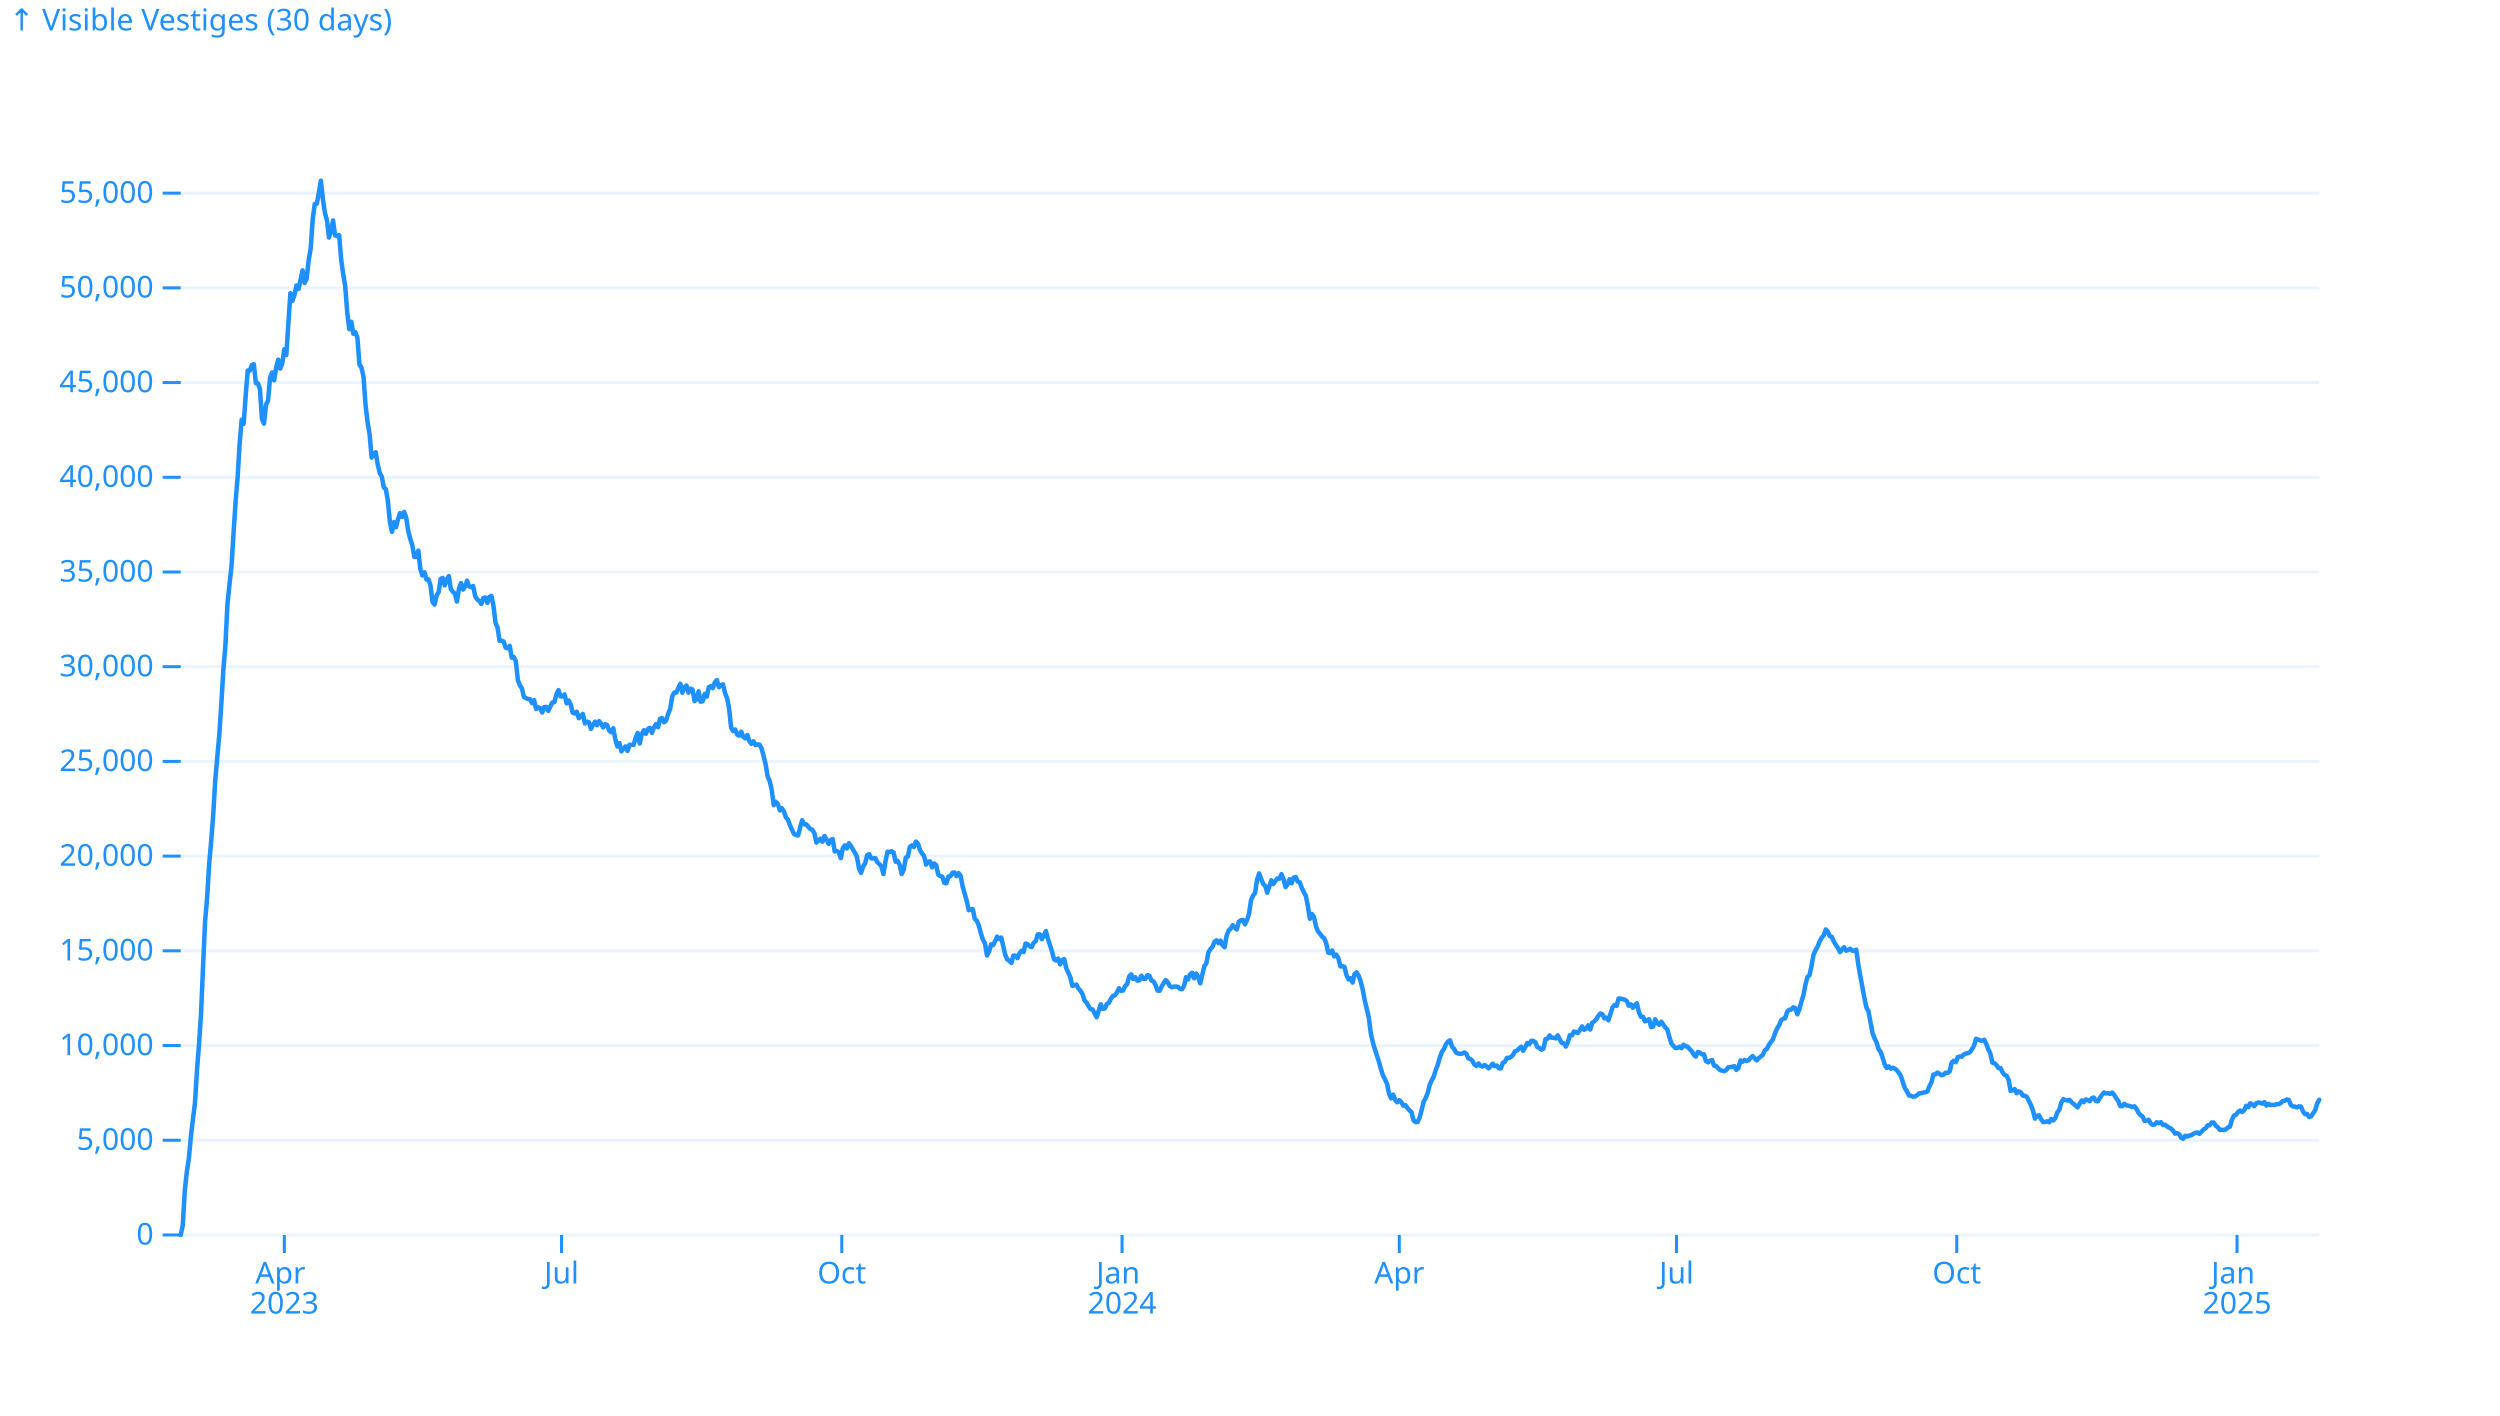
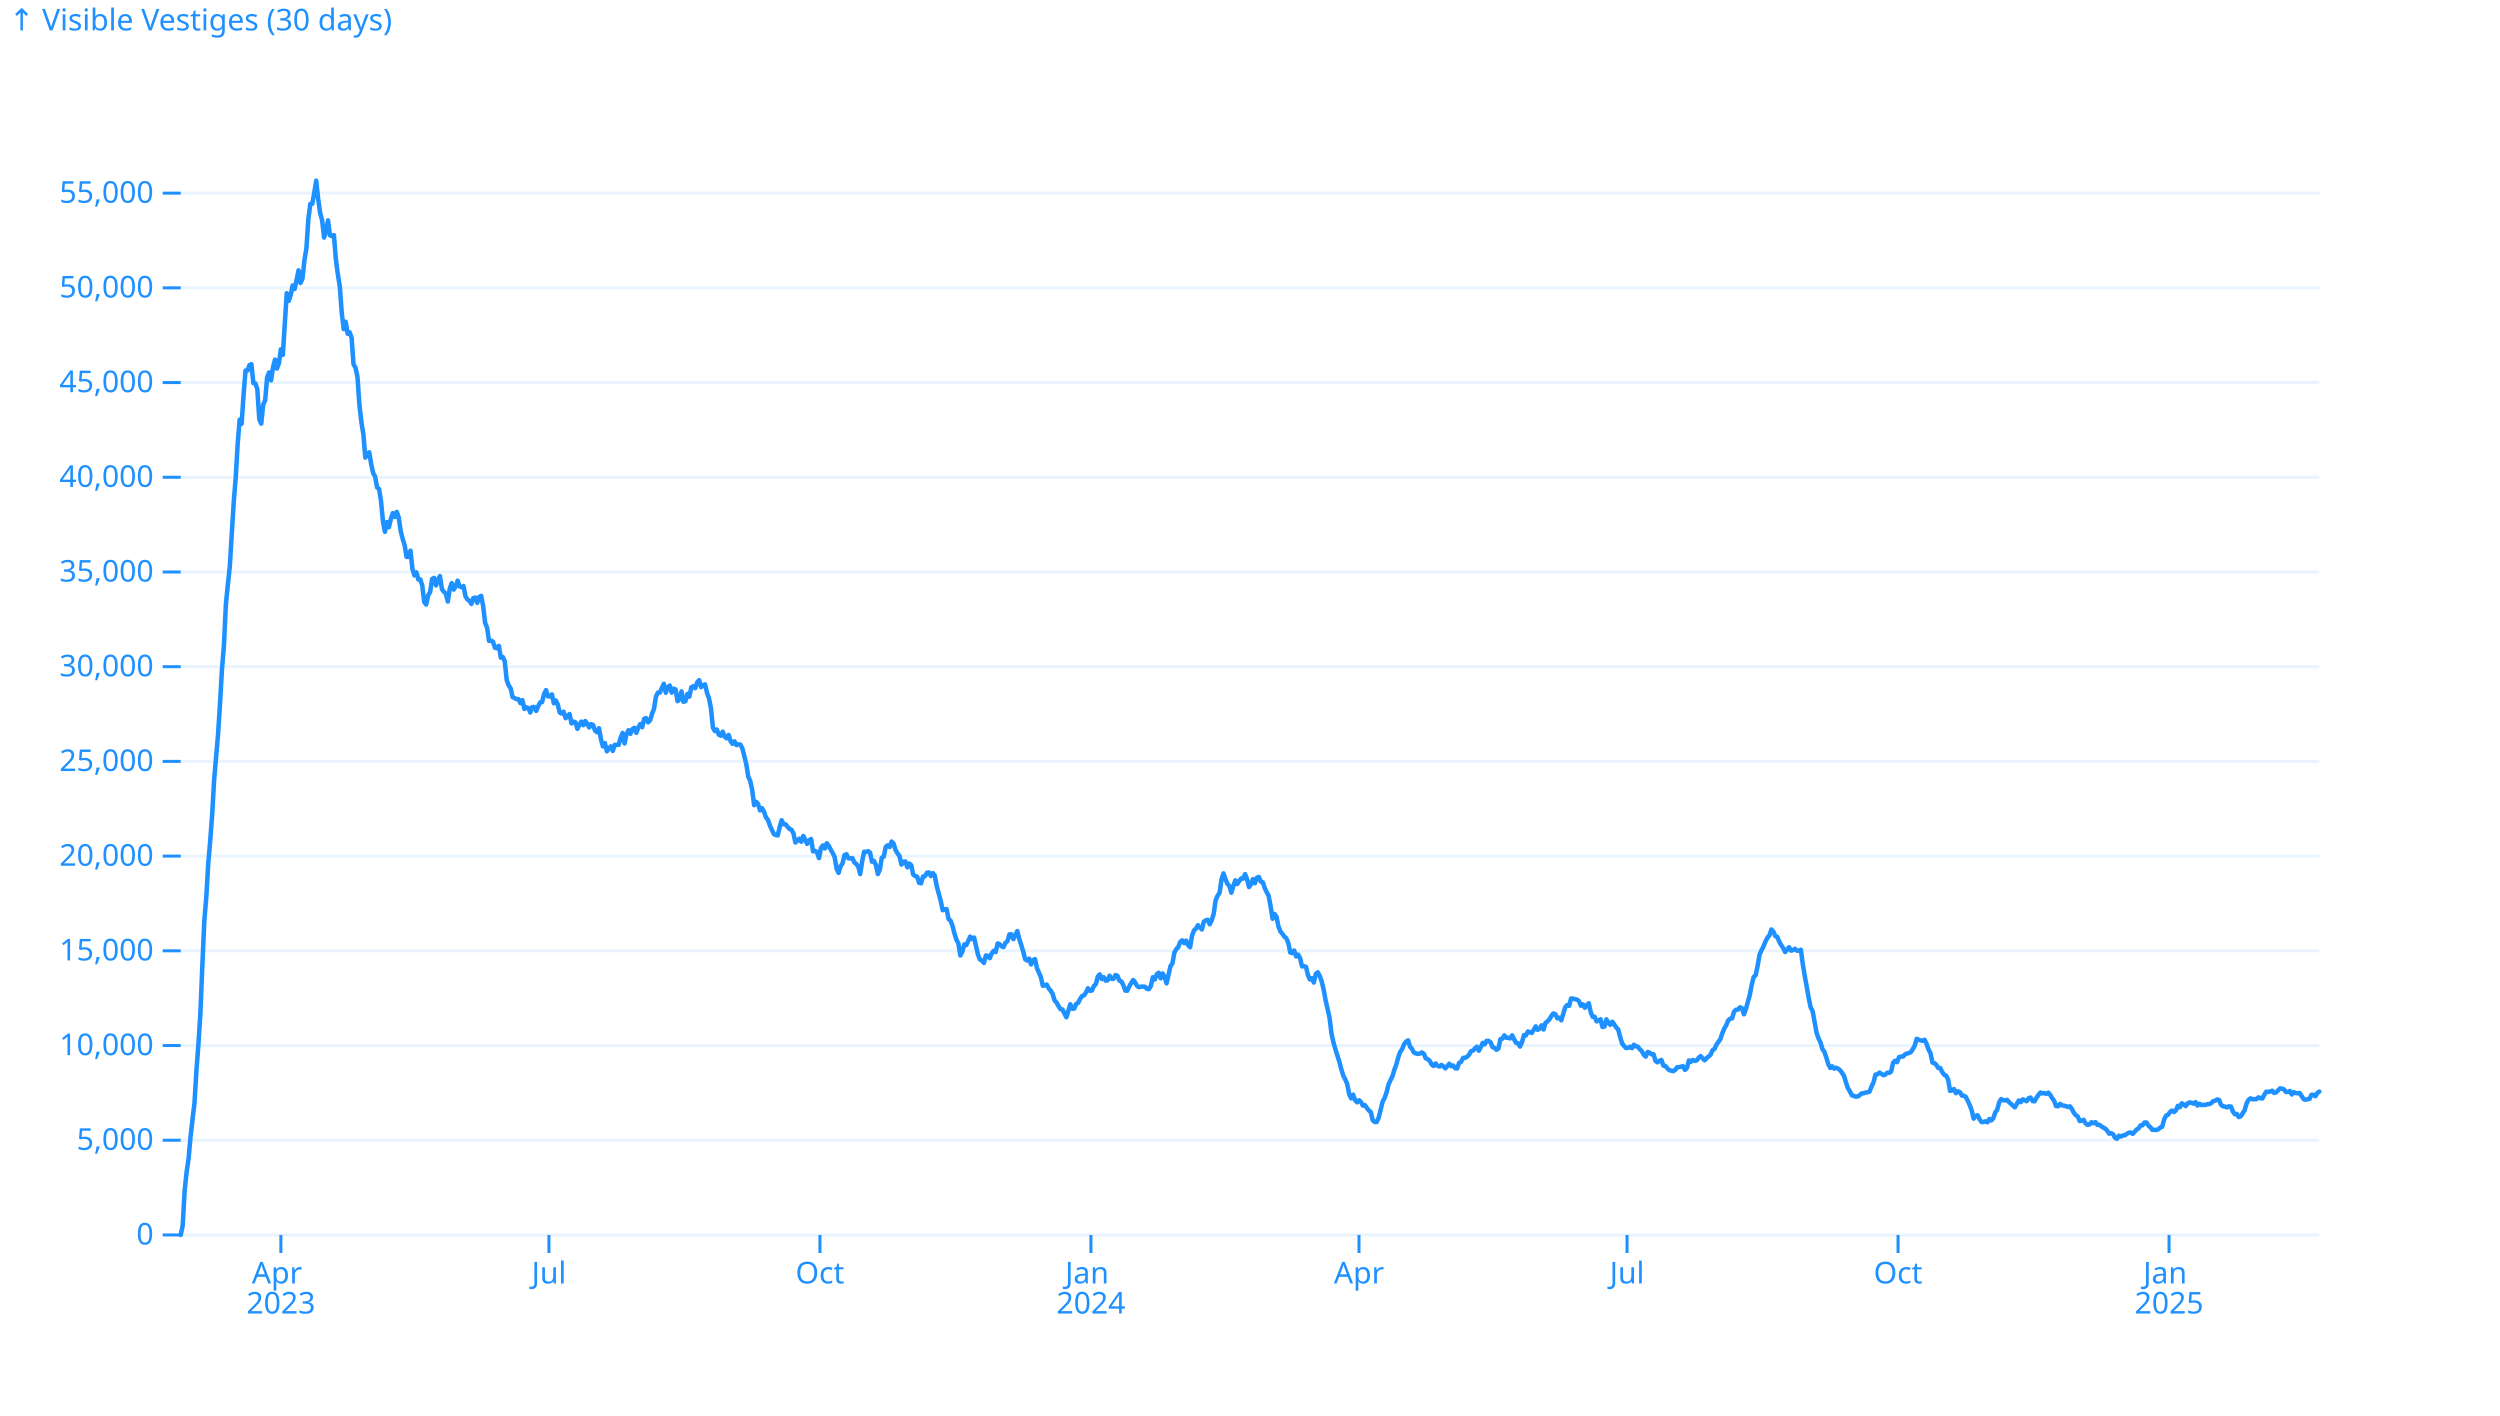
<svg xmlns="http://www.w3.org/2000/svg" class="plot-d6a7b5" fill="currentColor" font-family="system-ui, sans-serif" font-size="10" text-anchor="middle" width="830" height="470" viewBox="0 0 830 470" color="#1e90ff">
  <style>:where(.plot-d6a7b5){--plot-background: white;display:block;height:intrinsic;max-width:100%}:where(.plot-d6a7b5 text),:where(.plot-d6a7b5 tspan){white-space:pre}</style>
  <g aria-label="y-grid" stroke="currentColor" stroke-opacity=".1">
    <line x1="60" x2="770" y1="410" y2="410" />
    <line x1="60" x2="770" y1="378.557" y2="378.557" />
    <line x1="60" x2="770" y1="347.114" y2="347.114" />
    <line x1="60" x2="770" y1="315.671" y2="315.671" />
    <line x1="60" x2="770" y1="284.227" y2="284.227" />
    <line x1="60" x2="770" y1="252.784" y2="252.784" />
    <line x1="60" x2="770" y1="221.341" y2="221.341" />
    <line x1="60" x2="770" y1="189.898" y2="189.898" />
    <line x1="60" x2="770" y1="158.455" y2="158.455" />
    <line x1="60" x2="770" y1="127.012" y2="127.012" />
    <line x1="60" x2="770" y1="95.568" y2="95.568" />
    <line x1="60" x2="770" y1="64.125" y2="64.125" />
  </g>
  <g aria-label="y-axis tick" fill="none" stroke="currentColor">
    <path transform="translate(60,410)" d="M0,0L-6,0" />
    <path transform="translate(60,378.5568)" d="M0,0L-6,0" />
    <path transform="translate(60,347.1137)" d="M0,0L-6,0" />
    <path transform="translate(60,315.6705)" d="M0,0L-6,0" />
    <path transform="translate(60,284.2274)" d="M0,0L-6,0" />
    <path transform="translate(60,252.7842)" d="M0,0L-6,0" />
    <path transform="translate(60,221.3411)" d="M0,0L-6,0" />
    <path transform="translate(60,189.8979)" d="M0,0L-6,0" />
    <path transform="translate(60,158.4548)" d="M0,0L-6,0" />
    <path transform="translate(60,127.0116)" d="M0,0L-6,0" />
    <path transform="translate(60,95.56849)" d="M0,0L-6,0" />
    <path transform="translate(60,64.12534)" d="M0,0L-6,0" />
  </g>
  <g aria-label="y-axis tick label" text-anchor="end" font-variant="tabular-nums">
    <text y=".32em" transform="translate(-9,0) translate(60,410)">0</text>
    <text y=".32em" transform="translate(-9,0) translate(60,378.5568)">5,000</text>
    <text y=".32em" transform="translate(-9,0) translate(60,347.1137)">10,000</text>
    <text y=".32em" transform="translate(-9,0) translate(60,315.6705)">15,000</text>
    <text y=".32em" transform="translate(-9,0) translate(60,284.2274)">20,000</text>
    <text y=".32em" transform="translate(-9,0) translate(60,252.7842)">25,000</text>
    <text y=".32em" transform="translate(-9,0) translate(60,221.3411)">30,000</text>
    <text y=".32em" transform="translate(-9,0) translate(60,189.8979)">35,000</text>
    <text y=".32em" transform="translate(-9,0) translate(60,158.4548)">40,000</text>
    <text y=".32em" transform="translate(-9,0) translate(60,127.0116)">45,000</text>
    <text y=".32em" transform="translate(-9,0) translate(60,95.56849)">50,000</text>
    <text y=".32em" transform="translate(-9,0) translate(60,64.12534)">55,000</text>
  </g>
  <g aria-label="y-axis label" text-anchor="start">
    <text y=".71em" transform="translate(-57,-57) translate(60,60)">↑ Visible Vestiges (30 days)</text>
  </g>
  <g aria-label="x-axis tick" fill="none" stroke="currentColor">
-     <path transform="translate(94.38746,410)" d="M0,0L0,6" />
-     <path transform="translate(186.4245,410)" d="M0,0L0,6" />
-     <path transform="translate(279.4729,410)" d="M0,0L0,6" />
-     <path transform="translate(372.5214,410)" d="M0,0L0,6" />
-     <path transform="translate(464.5584,410)" d="M0,0L0,6" />
-     <path transform="translate(556.5954,410)" d="M0,0L0,6" />
-     <path transform="translate(649.6439,410)" d="M0,0L0,6" />
-     <path transform="translate(742.6923,410)" d="M0,0L0,6" />
+     <path transform="translate(93.25069,410)" d="M0,0L0,6" />
+     <path transform="translate(182.2452,410)" d="M0,0L0,6" />
+     <path transform="translate(272.2176,410)" d="M0,0L0,6" />
+     <path transform="translate(362.1901,410)" d="M0,0L0,6" />
+     <path transform="translate(451.1846,410)" d="M0,0L0,6" />
+     <path transform="translate(540.1791,410)" d="M0,0L0,6" />
+     <path transform="translate(630.1515,410)" d="M0,0L0,6" />
+     <path transform="translate(720.124,410)" d="M0,0L0,6" />
  </g>
  <g aria-label="x-axis tick label" font-variant="tabular-nums">
-     <text transform="translate(0,9) translate(94.38746,410)">
+     <text transform="translate(0,9) translate(93.25069,410)">
      <tspan x="0" y=".71em">Apr</tspan>
      <tspan x="0" dy="1em">2023</tspan>
    </text>
-     <text y=".71em" transform="translate(0,9) translate(186.4245,410)">Jul</text>
-     <text y=".71em" transform="translate(0,9) translate(279.4729,410)">Oct</text>
-     <text transform="translate(0,9) translate(372.5214,410)">
+     <text y=".71em" transform="translate(0,9) translate(182.2452,410)">Jul</text>
+     <text y=".71em" transform="translate(0,9) translate(272.2176,410)">Oct</text>
+     <text transform="translate(0,9) translate(362.1901,410)">
      <tspan x="0" y=".71em">Jan</tspan>
      <tspan x="0" dy="1em">2024</tspan>
    </text>
-     <text y=".71em" transform="translate(0,9) translate(464.5584,410)">Apr</text>
-     <text y=".71em" transform="translate(0,9) translate(556.5954,410)">Jul</text>
-     <text y=".71em" transform="translate(0,9) translate(649.6439,410)">Oct</text>
-     <text transform="translate(0,9) translate(742.6923,410)">
+     <text y=".71em" transform="translate(0,9) translate(451.1846,410)">Apr</text>
+     <text y=".71em" transform="translate(0,9) translate(540.1791,410)">Jul</text>
+     <text y=".71em" transform="translate(0,9) translate(630.1515,410)">Oct</text>
+     <text transform="translate(0,9) translate(720.124,410)">
      <tspan x="0" y=".71em">Jan</tspan>
      <tspan x="0" dy="1em">2025</tspan>
    </text>
  </g>
  <g aria-label="line" fill="none" stroke="currentColor" stroke-width="1.5" stroke-linejoin="round" stroke-linecap="round">
-     <path d="M60,410L60.674,406.843L61.349,395.297L62.023,389.071L62.697,384.657L63.371,377.375L64.046,371.639L64.72,366.263L65.394,355.383L66.068,346.774L66.743,336.555L67.417,320.727L68.091,305.804L68.765,298.056L69.44,286.843L70.114,279.228L70.788,270.499L71.462,259.085L72.137,251.401L72.811,243.867L73.485,233.642L74.16,222.303L74.834,214.273L75.508,200.57L76.182,194.08L76.857,188.024L77.531,177.101L78.205,166.643L78.879,158.593L79.554,147.374L80.228,139.344L80.902,140.702L81.576,131.137L82.251,123.025L82.925,123.05L83.599,121.226L84.274,120.912L84.948,127.194L85.622,127.276L86.296,129.156L86.971,139.168L87.645,140.639L88.319,134.325L88.993,132.936L89.668,125.282L90.342,123.66L91.016,126.257L91.69,121.93L92.365,119.415L93.039,122.364L93.713,120.597L94.387,115.956L95.062,117.837L95.736,107.379L96.41,97.342L97.085,99.895L97.759,97.933L98.433,94.776L99.107,95.952L99.782,92.921L100.456,89.752L101.13,93.94L101.804,92.519L102.479,86.406L103.153,82.45L103.827,72.653L104.501,67.722L105.176,67.653L105.85,64L106.524,60L107.198,66.113L107.873,70.716L108.547,73.112L109.221,78.866L109.896,76.734L110.57,73.181L111.244,78.143L111.918,78.407L112.593,78.042L113.267,86.123L113.941,91.016L114.615,95.097L115.29,103.825L115.964,109.278L116.638,106.831L117.312,110.806L117.987,110.315L118.661,112.145L119.335,121L120.009,122.037L120.684,125.125L121.358,134.464L122.032,140.117L122.707,144.192L123.381,151.933L124.055,150.82L124.729,150.16L125.404,154.179L126.078,157.065L126.752,158.254L127.426,161.825L128.101,162.373L128.775,166.385L129.449,173.277L130.123,176.572L130.798,173.334L131.472,175.05L132.146,172.315L132.821,170.347L133.495,171.629L134.169,169.957L134.843,171.736L135.518,176.245L136.192,178.874L136.866,180.918L137.54,184.88L138.215,184.898L138.889,182.823L139.563,188.98L140.237,191.036L140.912,190.005L141.586,192.407L142.26,192.363L142.934,194.413L143.609,199.916L144.283,200.696L144.957,197.652L145.632,196.545L146.306,192.237L146.98,191.866L147.654,194.35L148.329,192.445L149.003,191.269L149.677,195.589L150.351,196.451L151.026,197.117L151.7,199.714L152.374,195.413L153.048,193.596L153.723,195.74L154.397,194.753L155.071,192.778L155.745,194.69L156.42,194.948L157.094,194.558L157.768,197.96L158.443,199.035L159.117,199.457L159.791,200.519L160.465,198.557L161.14,198.381L161.814,200.142L162.488,198.174L163.162,197.834L163.837,201.249L164.511,206.789L165.185,208.374L165.859,212.77L166.534,212.701L167.208,213.015L167.882,215.04L168.557,215.216L169.231,214.43L169.905,218.348L170.579,218.109L171.254,219.53L171.928,225.806L172.602,227.529L173.276,228.535L173.951,231.434L174.625,231.761L175.299,232.101L175.973,232.126L176.648,233.453L177.322,232.459L177.996,235.384L178.67,234.818L179.345,235.069L180.019,236.547L180.693,234.755L181.368,234.711L182.042,236.025L182.716,234.516L183.39,233.214L184.065,233.107L184.739,230.453L185.413,229.114L186.087,231.177L186.762,231.227L187.436,230.541L188.11,233.484L188.784,232.56L189.459,233.893L190.133,236.572L190.807,236.899L191.481,236.295L192.156,238.44L192.83,237.673L193.504,237.05L194.179,240.169L194.853,239.566L195.527,239.805L196.201,241.974L196.876,240.666L197.55,239.591L198.224,240.767L198.898,239.402L199.573,240.238L200.247,241.515L200.921,240.408L201.595,240.742L202.27,242.609L202.944,243.1L203.618,241.779L204.292,245.483L204.967,247.816L205.641,246.722L206.315,249.451L206.99,248.527L207.664,247.797L208.338,249.313L209.012,247.275L209.687,247.288L210.361,247.307L211.035,244.93L211.709,243.345L212.384,246.823L213.058,243.798L213.732,242.446L214.406,243.641L215.081,242.056L215.755,241.641L216.429,243.32L217.104,241.59L217.778,240.389L218.452,241.433L219.126,238.635L219.801,238.415L220.475,239.805L221.149,239.176L221.823,236.975L222.498,235.365L223.172,231.258L223.846,229.938L224.52,229.938L225.195,228.435L225.869,227.001L226.543,229.994L227.217,228.139L227.892,227.592L228.566,229.957L229.24,228.63L229.915,228.925L230.589,232.78L231.263,232.176L231.937,229.529L232.612,232.988L233.286,232.793L233.96,230.378L234.634,231.296L235.309,228.177L235.983,227.812L236.657,228.472L237.331,226.542L238.006,225.806L238.68,228.139L239.354,227.454L240.028,227.215L240.703,230.032L241.377,231.818L242.051,235.126L242.726,241.546L243.4,242.71L244.074,242.194L244.748,243.892L245.423,244.244L246.097,242.917L246.771,244.634L247.445,245.118L248.12,244.005L248.794,246.087L249.468,246.961L250.142,246.118L250.817,247.37L251.491,247.118L252.165,247.231L252.84,248.464L253.514,251.011L254.188,253.734L254.862,257.796L255.537,259.299L256.211,262.268L256.885,267.324L257.559,266.204L258.234,266.89L258.908,269.047L259.582,268.323L260.256,269.455L260.931,271.38L261.605,272.153L262.279,274.027L262.953,275.48L263.628,276.876L264.302,277.234L264.976,277.354L265.651,274.631L266.325,272.317L266.999,273.662L267.673,273.681L268.348,274.474L269.022,275.216L269.696,275.48L270.37,276.624L271.045,279.706L271.719,279.14L272.393,278.436L273.067,279.448L273.742,277.555L274.416,278.75L275.09,280.165L275.764,278.958L276.439,278.555L277.113,282.662L277.787,282.504L278.462,282.9L279.136,284.894L279.81,281.574L280.484,280.674L281.159,281.687L281.833,279.97L282.507,280.813L283.181,282.07L283.856,283.177L284.53,284.592L285.204,288.466L285.878,289.805L286.553,287.598L287.227,286.649L287.901,283.919L288.575,283.599L289.25,284.951L289.924,285.007L290.598,284.881L291.273,286.271L291.947,286.869L292.621,287.661L293.295,290.183L293.97,285.982L294.644,282.768L295.318,282.85L295.992,282.599L296.667,283.039L297.341,286.076L298.015,285.812L298.689,287.202L299.364,290.17L300.038,288.749L300.712,284.756L301.387,284.397L302.061,281.165L302.735,280.655L303.409,281.196L304.084,279.398L304.758,280.064L305.432,282.215L306.106,283.334L306.781,284.158L307.455,287.045L308.129,286.089L308.803,286.007L309.478,287.963L310.152,286.68L310.826,287.252L311.5,290.384L312.175,290.849L312.849,291.038L313.523,293.107L314.198,293.245L314.872,291.019L315.546,290.906L316.22,289.755L316.895,289.661L317.569,290.843L318.243,289.868L318.917,290.692L319.592,294.295L320.266,296.691L320.94,299.05L321.614,302.188L322.289,301.955L322.963,301.817L323.637,305.099L324.311,305.653L324.986,307.376L325.66,309.916L326.334,311.985L327.009,313.205L327.683,317.224L328.357,315.954L329.031,313.539L329.706,313.778L330.38,312.463L331.054,310.954L331.728,311.753L332.403,311.269L333.077,314.142L333.751,317.041L334.425,318.576L335.1,318.941L335.774,319.695L336.448,317.243L337.123,317.318L337.797,318.098L338.471,316.488L339.145,315.664L339.82,316.079L340.494,313.243L341.168,313.47L341.842,314.199L342.517,314.413L343.191,313.004L343.865,312.457L344.539,310.212L345.214,310.193L345.888,311.803L346.562,310.52L347.236,309.112L347.911,311.696L348.585,313.759L349.259,315.853L349.934,318.456L350.608,318.89L351.282,318.261L351.956,320.192L352.631,318.777L353.305,318.431L353.979,321.399L354.653,322.89L355.328,324.393L356.002,327.286L356.676,327.141L357.35,326.877L358.025,328.147L358.699,328.896L359.373,329.996L360.047,332.159L360.722,332.857L361.396,334.04L362.07,335.04L362.745,335.14L363.419,336.486L364.093,337.725L364.767,335.574L365.442,333.423L366.116,334.914L366.79,334.838L367.464,333.285L368.139,332.939L368.813,331.612L369.487,330.663L370.161,330.468L370.836,329.462L371.51,328.103L372.184,328.946L372.858,328.858L373.533,327.355L374.207,326.764L374.881,324.185L375.556,323.487L376.23,325.028L376.904,324.443L377.578,325.556L378.253,325.475L378.927,323.928L379.601,324.953L380.275,324.971L380.95,323.72L381.624,323.978L382.298,325.563L382.972,325.833L383.647,327.078L384.321,328.889L384.995,328.921L385.67,327.499L386.344,326.393L387.018,325.374L387.692,326.141L388.367,327.361L389.041,327.757L389.715,327.562L390.389,327.537L391.064,327.606L391.738,328.286L392.412,328.411L393.086,327.361L393.761,324.449L394.435,325.204L395.109,323.462L395.783,322.959L396.458,324.795L397.132,323.198L397.806,324.374L398.481,326.468L399.155,323.689L399.829,320.764L400.503,319.865L401.178,316.243L401.852,315.086L402.526,314.4L403.2,312.677L403.875,312.206L404.549,313.124L405.223,312.287L405.897,313.809L406.572,314.463L407.246,310.577L407.92,308.891L408.594,308.3L409.269,307.168L409.943,307.948L410.617,308.583L411.292,305.967L411.966,305.552L412.64,305.376L413.314,306.866L413.989,305.54L414.663,303.401L415.337,298.892L416.011,297.358L416.686,296.446L417.36,291.975L418.034,289.969L418.708,291.893L419.383,293.447L420.057,294.151L420.731,296.371L421.406,294.22L422.08,292.264L422.754,293.497L423.428,292.503L424.103,291.635L424.777,291.717L425.451,290.214L426.125,291.918L426.8,294.503L427.474,293.579L428.148,291.874L428.822,293.239L429.497,291.384L430.171,291.151L430.845,292.692L431.519,292.918L432.194,294.811L432.868,296.214L433.542,297.408L434.217,300.949L434.891,305.024L435.565,303.445L436.239,304.401L436.914,307.615L437.588,309.244L438.262,310.03L438.936,310.96L439.611,311.501L440.285,313.092L440.959,316.237L441.633,316.425L442.308,315.57L442.982,317.538L443.656,316.947L444.33,318.111L445.005,320.846L445.679,320.771L446.353,320.984L447.028,323.72L447.702,325.179L448.376,324.764L449.05,326.21L449.725,323.349L450.399,322.802L451.073,323.965L451.747,325.846L452.422,328.525L453.096,332.122L453.77,334.97L454.444,337.832L455.119,343.158L455.793,346.101L456.467,348.384L457.142,350.472L457.816,352.49L458.49,355.006L459.164,357.113L459.839,358.358L460.513,359.886L461.187,363.244L461.861,364.653L462.536,363.414L463.21,365.225L463.884,365.961L464.558,365.269L465.233,365.898L465.907,367.08L466.581,366.885L467.255,367.841L467.93,368.652L468.604,369.193L469.278,371.941L469.953,372.507L470.627,372.507L471.301,371.117L471.975,368.545L472.65,365.759L473.324,364.571L473.998,362.785L474.672,360.131L475.347,358.666L476.021,357.352L476.695,355.188L477.369,353.427L478.044,351.006L478.718,349.246L479.392,348.252L480.066,346.655L480.741,345.806L481.415,345.391L482.089,347.504L482.764,348.252L483.438,349.459L484.112,349.755L484.786,349.868L485.461,349.793L486.135,349.396L486.809,349.837L487.483,351.384L488.158,351.623L488.832,352.163L489.506,353.446L490.18,353.905L490.855,353.056L491.529,353.843L492.203,354.094L492.877,353.566L493.552,354.05L494.226,354.698L494.9,353.937L495.575,353.151L496.249,353.975L496.923,353.736L497.597,354.679L498.272,354.717L498.946,352.855L499.62,352.522L500.294,351.22L500.969,351.22L501.643,350.881L502.317,350.239L502.991,349.007L503.666,348.812L504.34,348.101L505.014,347.522L505.689,348.843L506.363,347.705L507.037,346.246L507.711,346.711L508.386,345.56L509.06,345.567L509.734,346.07L510.408,347.617L511.083,347.906L511.757,348.51L512.431,348.132L513.105,345.001L513.78,344.844L514.454,343.743L515.128,344.529L515.802,344.535L516.477,344.755L517.151,343.737L517.825,345.057L518.5,346.227L519.174,346.372L519.848,347.441L520.522,346.019L521.197,343.655L521.871,343.756L522.545,342.46L523.219,342.668L523.894,342.951L524.568,341.85L525.242,340.756L525.916,341.9L526.591,341.517L527.265,340.404L527.939,341.794L528.613,339.548L529.288,339.115L529.962,338.385L530.636,337.266L531.311,336.467L531.985,336.719L532.659,338.09L533.333,337.882L534.008,338.737L534.682,336.605L535.356,334.442L536.03,333.681L536.705,333.952L537.379,331.505L538.053,331.537L538.727,331.719L539.402,331.883L540.076,332.329L540.75,333.901L541.425,333.449L542.099,334.568L542.773,333.706L543.447,333.084L544.122,336.065L544.796,337.586L545.47,337.549L546.144,339.102L546.819,338.75L547.493,338.398L548.167,340.97L548.841,340.825L549.516,338.417L550.19,339.63L550.864,340.24L551.538,339.215L552.213,340.14L552.887,341.139L553.561,341.781L554.236,344.334L554.91,346.441L555.584,347.277L556.258,347.938L556.933,347.887L557.607,347.516L558.281,347.982L558.955,346.856L559.63,347.378L560.304,347.504L560.978,348.34L561.652,348.975L562.327,350.17L563.001,350.793L563.675,349.264L564.349,349.497L565.024,350.032L565.698,350.032L566.372,352.258L567.047,352.692L567.721,352.163L568.395,351.931L569.069,353.786L569.744,353.912L570.418,354.654L571.092,355.283L571.766,355.459L572.441,355.622L573.115,355.251L573.789,354.333L574.463,354.283L575.138,354.138L575.812,353.975L576.486,355.213L577.16,354.591L577.835,352.069L578.509,352.503L579.183,351.918L579.858,352.226L580.532,352.038L581.206,351.164L581.88,350.635L582.555,351.365L583.229,352.031L583.903,351.302L584.577,350.761L585.252,350.201L585.926,348.68L586.6,348.258L587.274,346.894L587.949,345.913L588.623,345.032L589.297,343.045L589.972,341.511L590.646,340.404L591.32,338.781L591.994,338.215L592.669,338.083L593.343,335.844L594.017,335.241L594.691,335.178L595.366,334.43L596.04,334.7L596.714,336.744L597.388,335.071L598.063,332.618L598.737,330.361L599.411,326.864L600.085,324.349L600.76,323.751L601.434,320.639L602.108,316.884L602.783,315.425L603.457,314.205L604.131,312.545L604.805,311.306L605.48,310.558L606.154,308.583L606.828,309.275L607.502,310.809L608.177,311.048L608.851,312.639L609.525,313.753L610.199,314.727L610.874,316.086L611.548,315.268L612.222,314.476L612.896,315.62L613.571,315.425L614.245,314.991L614.919,315.62L615.594,315.639L616.268,315.3L616.942,320.142L617.616,324.041L618.291,327.613L618.965,331.298L619.639,334.461L620.313,335.681L620.988,339.278L621.662,342.907L622.336,344.73L623.01,346.057L623.685,348.321L624.359,349.22L625.033,351.17L625.708,353.346L626.382,354.566L627.056,354.037L627.73,354.798L628.405,354.509L629.079,354.792L629.753,355.314L630.427,356.188L631.102,357.251L631.776,359.402L632.45,361.313L633.124,362.364L633.799,363.678L634.473,363.829L635.147,364.106L635.821,364.011L636.496,363.571L637.17,363.005L637.844,362.948L638.519,362.716L639.193,362.659L639.867,362.37L640.541,360.691L641.216,359.364L641.89,356.748L642.564,356.698L643.238,356.1L643.913,356.49L644.587,356.974L645.261,356.767L645.935,356.132L646.61,356.207L647.284,355.704L647.958,352.799L648.632,352.17L649.307,352.635L649.981,350.994L650.655,350.761L651.33,350.811L652.004,350.069L652.678,349.786L653.352,349.623L654.027,349.321L654.701,348.315L655.375,347.139L656.049,344.875L656.724,345.158L657.398,345.409L658.072,345.548L658.746,345.202L659.421,346.504L660.095,348.39L660.769,349.629L661.443,352.767L662.118,352.968L662.792,353.56L663.466,354.585L664.141,354.585L664.815,355.943L665.489,356.823L666.163,357.138L666.838,358.402L667.512,362.181L668.186,362.005L668.86,361.571L669.535,362.942L670.209,362.313L670.883,362.603L671.557,363.716L672.232,363.785L672.906,364.156L673.58,365.489L674.255,366.873L674.929,368.659L675.603,371.382L676.277,370.463L676.952,370.268L677.626,371.545L678.3,372.507L678.974,372.507L679.649,372.275L680.323,372.608L680.997,371.495L681.671,371.985L682.346,371.243L683.02,369.319L683.694,368.426L684.368,365.973L685.043,364.911L685.717,365.25L686.391,365.37L687.066,365.137L687.74,365.873L688.414,366.476L689.088,367.074L689.763,367.64L690.437,366.476L691.111,365.357L691.785,365.904L692.46,364.992L693.134,365.244L693.808,365.602L694.482,364.584L695.157,364.389L695.831,365.539L696.505,365.634L697.179,364.439L697.854,363.496L698.528,362.703L699.202,363.018L699.877,362.892L700.551,363.175L701.225,362.754L701.899,363.496L702.574,364.602L703.248,365.489L703.922,367.237L704.596,367.269L705.271,366.483L705.945,366.986L706.619,367.086L707.293,367.244L707.968,367.539L708.642,367.3L709.316,368.155L709.991,369.47L710.665,370.224L711.339,370.652L712.013,372.18L712.688,372.061L713.362,371.771L714.036,372.979L714.71,373.45L715.385,373.312L716.059,372.57L716.733,372.922L717.407,372.551L718.082,373.488L718.756,373.394L719.43,373.928L720.104,374.387L720.779,374.658L721.453,375.394L722.127,376.375L722.802,376.199L723.476,376.544L724.15,377.746L724.824,378.073L725.499,377.06L726.173,377.331L726.847,376.972L727.521,376.922L728.196,376.419L728.87,376.085L729.544,375.979L730.218,376.45L730.893,375.74L731.567,374.991L732.241,374.626L732.915,373.627L733.59,373.595L734.264,372.671L734.938,372.671L735.613,373.702L736.287,374.224L736.961,375.117L737.635,375.092L738.31,375.167L738.984,374.922L739.658,374.356L740.332,374.079L741.007,371.677L741.681,370.375L742.355,370.099L743.029,369.181L743.704,368.703L744.378,369.199L745.052,368.652L745.726,367.124L746.401,367.596L747.075,366.288L747.749,366.709L748.424,367.218L749.098,366.288L749.772,365.998L750.446,366.156L751.121,366.42L751.795,365.904L752.469,367.049L753.143,366.458L753.818,366.885L754.492,366.803L755.166,366.866L755.84,366.564L756.515,366.59L757.189,366.219L757.863,365.565L758.538,365.439L759.212,365.036L759.886,365.181L760.56,366.841L761.235,367.3L761.909,367.388L762.583,367.671L763.257,367.3L763.932,367.388L764.606,369.036L765.28,369.904L765.954,369.828L766.629,370.86L767.303,370.614L767.977,369.602L768.651,368.558L769.326,366.319L770,365.124" />
+     <path d="M60,410L60.652,406.843L61.304,395.297L61.956,389.071L62.608,384.657L63.26,377.375L63.912,371.639L64.564,366.263L65.216,355.383L65.868,346.774L66.52,336.555L67.172,320.727L67.824,305.804L68.476,298.056L69.128,286.843L69.78,279.228L70.432,270.499L71.084,259.085L71.736,251.401L72.388,243.867L73.039,233.642L73.691,222.303L74.343,214.273L74.995,200.57L75.647,194.08L76.299,188.024L76.951,177.101L77.603,166.643L78.255,158.593L78.907,147.374L79.559,139.344L80.211,140.702L80.863,131.137L81.515,123.025L82.167,123.05L82.819,121.226L83.471,120.912L84.123,127.194L84.775,127.276L85.427,129.156L86.079,139.168L86.731,140.639L87.383,134.325L88.035,132.936L88.687,125.282L89.339,123.66L89.991,126.257L90.643,121.93L91.295,119.415L91.947,122.364L92.599,120.597L93.251,115.956L93.903,117.837L94.555,107.379L95.207,97.342L95.859,99.895L96.511,97.933L97.163,94.776L97.815,95.952L98.466,92.921L99.118,89.752L99.77,93.94L100.422,92.519L101.074,86.406L101.726,82.45L102.378,72.653L103.03,67.722L103.682,67.653L104.334,64L104.986,60L105.638,66.113L106.29,70.716L106.942,73.112L107.594,78.866L108.246,76.734L108.898,73.181L109.55,78.143L110.202,78.407L110.854,78.042L111.506,86.123L112.158,91.016L112.81,95.097L113.462,103.825L114.114,109.278L114.766,106.831L115.418,110.806L116.07,110.315L116.722,112.145L117.374,121L118.026,122.037L118.678,125.125L119.33,134.464L119.982,140.117L120.634,144.192L121.286,151.933L121.938,150.82L122.59,150.16L123.242,154.179L123.893,157.065L124.545,158.254L125.197,161.825L125.849,162.373L126.501,166.385L127.153,173.277L127.805,176.572L128.457,173.334L129.109,175.05L129.761,172.315L130.413,170.347L131.065,171.629L131.717,169.957L132.369,171.736L133.021,176.245L133.673,178.874L134.325,180.918L134.977,184.88L135.629,184.898L136.281,182.823L136.933,188.98L137.585,191.036L138.237,190.005L138.889,192.407L139.541,192.363L140.193,194.413L140.845,199.916L141.497,200.696L142.149,197.652L142.801,196.545L143.453,192.237L144.105,191.866L144.757,194.35L145.409,192.445L146.061,191.269L146.713,195.589L147.365,196.451L148.017,197.117L148.669,199.714L149.32,195.413L149.972,193.596L150.624,195.74L151.276,194.753L151.928,192.778L152.58,194.69L153.232,194.948L153.884,194.558L154.536,197.96L155.188,199.035L155.84,199.457L156.492,200.519L157.144,198.557L157.796,198.381L158.448,200.142L159.1,198.174L159.752,197.834L160.404,201.249L161.056,206.789L161.708,208.374L162.36,212.77L163.012,212.701L163.664,213.015L164.316,215.04L164.968,215.216L165.62,214.43L166.272,218.348L166.924,218.109L167.576,219.53L168.228,225.806L168.88,227.529L169.532,228.535L170.184,231.434L170.836,231.761L171.488,232.101L172.14,232.126L172.792,233.453L173.444,232.459L174.096,235.384L174.747,234.818L175.399,235.069L176.051,236.547L176.703,234.755L177.355,234.711L178.007,236.025L178.659,234.516L179.311,233.214L179.963,233.107L180.615,230.453L181.267,229.114L181.919,231.177L182.571,231.227L183.223,230.541L183.875,233.484L184.527,232.56L185.179,233.893L185.831,236.572L186.483,236.899L187.135,236.295L187.787,238.44L188.439,237.673L189.091,237.05L189.743,240.169L190.395,239.566L191.047,239.805L191.699,241.974L192.351,240.666L193.003,239.591L193.655,240.767L194.307,239.402L194.959,240.238L195.611,241.515L196.263,240.408L196.915,240.742L197.567,242.609L198.219,243.1L198.871,241.779L199.522,245.483L200.174,247.816L200.826,246.722L201.478,249.451L202.13,248.527L202.782,247.797L203.434,249.313L204.086,247.275L204.738,247.288L205.39,247.307L206.042,244.93L206.694,243.345L207.346,246.823L207.998,243.798L208.65,242.446L209.302,243.641L209.954,242.056L210.606,241.641L211.258,243.32L211.91,241.59L212.562,240.389L213.214,241.433L213.866,238.635L214.518,238.415L215.17,239.805L215.822,239.176L216.474,236.975L217.126,235.365L217.778,231.258L218.43,229.938L219.082,229.938L219.734,228.435L220.386,227.001L221.038,229.994L221.69,228.139L222.342,227.592L222.994,229.957L223.646,228.63L224.298,228.925L224.949,232.78L225.601,232.176L226.253,229.529L226.905,232.988L227.557,232.793L228.209,230.378L228.861,231.296L229.513,228.177L230.165,227.812L230.817,228.472L231.469,226.542L232.121,225.806L232.773,228.139L233.425,227.454L234.077,227.215L234.729,230.032L235.381,231.818L236.033,235.126L236.685,241.546L237.337,242.71L237.989,242.194L238.641,243.892L239.293,244.244L239.945,242.917L240.597,244.634L241.249,245.118L241.901,244.005L242.553,246.087L243.205,246.961L243.857,246.118L244.509,247.37L245.161,247.118L245.813,247.231L246.465,248.464L247.117,251.011L247.769,253.734L248.421,257.796L249.073,259.299L249.725,262.268L250.376,267.324L251.028,266.204L251.68,266.89L252.332,269.047L252.984,268.323L253.636,269.455L254.288,271.38L254.94,272.153L255.592,274.027L256.244,275.48L256.896,276.876L257.548,277.234L258.2,277.354L258.852,274.631L259.504,272.317L260.156,273.662L260.808,273.681L261.46,274.474L262.112,275.216L262.764,275.48L263.416,276.624L264.068,279.706L264.72,279.14L265.372,278.436L266.024,279.448L266.676,277.555L267.328,278.75L267.98,280.165L268.632,278.958L269.284,278.555L269.936,282.662L270.588,282.504L271.24,282.9L271.892,284.894L272.544,281.574L273.196,280.674L273.848,281.687L274.5,279.97L275.152,280.813L275.803,282.07L276.455,283.177L277.107,284.592L277.759,288.466L278.411,289.805L279.063,287.598L279.715,286.649L280.367,283.919L281.019,283.599L281.671,284.951L282.323,285.007L282.975,284.881L283.627,286.271L284.279,286.869L284.931,287.661L285.583,290.183L286.235,285.982L286.887,282.768L287.539,282.85L288.191,282.599L288.843,283.039L289.495,286.076L290.147,285.812L290.799,287.202L291.451,290.17L292.103,288.749L292.755,284.756L293.407,284.397L294.059,281.165L294.711,280.655L295.363,281.196L296.015,279.398L296.667,280.064L297.319,282.215L297.971,283.334L298.623,284.158L299.275,287.045L299.927,286.089L300.579,286.007L301.23,287.963L301.882,286.68L302.534,287.252L303.186,290.384L303.838,290.849L304.49,291.038L305.142,293.107L305.794,293.245L306.446,291.019L307.098,290.906L307.75,289.755L308.402,289.661L309.054,290.843L309.706,289.868L310.358,290.692L311.01,294.295L311.662,296.691L312.314,299.05L312.966,302.188L313.618,301.955L314.27,301.817L314.922,305.099L315.574,305.653L316.226,307.376L316.878,309.916L317.53,311.985L318.182,313.205L318.834,317.224L319.486,315.954L320.138,313.539L320.79,313.778L321.442,312.463L322.094,310.954L322.746,311.753L323.398,311.269L324.05,314.142L324.702,317.041L325.354,318.576L326.006,318.941L326.657,319.695L327.309,317.243L327.961,317.318L328.613,318.098L329.265,316.488L329.917,315.664L330.569,316.079L331.221,313.243L331.873,313.47L332.525,314.199L333.177,314.413L333.829,313.004L334.481,312.457L335.133,310.212L335.785,310.193L336.437,311.803L337.089,310.52L337.741,309.112L338.393,311.696L339.045,313.759L339.697,315.853L340.349,318.456L341.001,318.89L341.653,318.261L342.305,320.192L342.957,318.777L343.609,318.431L344.261,321.399L344.913,322.89L345.565,324.393L346.217,327.286L346.869,327.141L347.521,326.877L348.173,328.147L348.825,328.896L349.477,329.996L350.129,332.159L350.781,332.857L351.433,334.04L352.084,335.04L352.736,335.14L353.388,336.486L354.04,337.725L354.692,335.574L355.344,333.423L355.996,334.914L356.648,334.838L357.3,333.285L357.952,332.939L358.604,331.612L359.256,330.663L359.908,330.468L360.56,329.462L361.212,328.103L361.864,328.946L362.516,328.858L363.168,327.355L363.82,326.764L364.472,324.185L365.124,323.487L365.776,325.028L366.428,324.443L367.08,325.556L367.732,325.475L368.384,323.928L369.036,324.953L369.688,324.971L370.34,323.72L370.992,323.978L371.644,325.563L372.296,325.833L372.948,327.078L373.6,328.889L374.252,328.921L374.904,327.499L375.556,326.393L376.208,325.374L376.86,326.141L377.511,327.361L378.163,327.757L378.815,327.562L379.467,327.537L380.119,327.606L380.771,328.286L381.423,328.411L382.075,327.361L382.727,324.449L383.379,325.204L384.031,323.462L384.683,322.959L385.335,324.795L385.987,323.198L386.639,324.374L387.291,326.468L387.943,323.689L388.595,320.764L389.247,319.865L389.899,316.243L390.551,315.086L391.203,314.4L391.855,312.677L392.507,312.206L393.159,313.124L393.811,312.287L394.463,313.809L395.115,314.463L395.767,310.577L396.419,308.891L397.071,308.3L397.723,307.168L398.375,307.948L399.027,308.583L399.679,305.967L400.331,305.552L400.983,305.376L401.635,306.866L402.287,305.54L402.938,303.401L403.59,298.892L404.242,297.358L404.894,296.446L405.546,291.975L406.198,289.969L406.85,291.893L407.502,293.447L408.154,294.151L408.806,296.371L409.458,294.22L410.11,292.264L410.762,293.497L411.414,292.503L412.066,291.635L412.718,291.717L413.37,290.214L414.022,291.918L414.674,294.503L415.326,293.579L415.978,291.874L416.63,293.239L417.282,291.384L417.934,291.151L418.586,292.692L419.238,292.918L419.89,294.811L420.542,296.214L421.194,297.408L421.846,300.949L422.498,305.024L423.15,303.445L423.802,304.401L424.454,307.615L425.106,309.244L425.758,310.03L426.41,310.96L427.062,311.501L427.713,313.092L428.365,316.237L429.017,316.425L429.669,315.57L430.321,317.538L430.973,316.947L431.625,318.111L432.277,320.846L432.929,320.771L433.581,320.984L434.233,323.72L434.885,325.179L435.537,324.764L436.189,326.21L436.841,323.349L437.493,322.802L438.145,323.965L438.797,325.846L439.449,328.525L440.101,332.122L440.753,334.97L441.405,337.832L442.057,343.158L442.709,346.101L443.361,348.384L444.013,350.472L444.665,352.49L445.317,355.006L445.969,357.113L446.621,358.358L447.273,359.886L447.925,363.244L448.577,364.653L449.229,363.414L449.881,365.225L450.533,365.961L451.185,365.269L451.837,365.898L452.489,367.08L453.14,366.885L453.792,367.841L454.444,368.652L455.096,369.193L455.748,371.941L456.4,372.507L457.052,372.507L457.704,371.117L458.356,368.545L459.008,365.759L459.66,364.571L460.312,362.785L460.964,360.131L461.616,358.666L462.268,357.352L462.92,355.188L463.572,353.427L464.224,351.006L464.876,349.246L465.528,348.252L466.18,346.655L466.832,345.806L467.484,345.391L468.136,347.504L468.788,348.252L469.44,349.459L470.092,349.755L470.744,349.868L471.396,349.793L472.048,349.396L472.7,349.837L473.352,351.384L474.004,351.623L474.656,352.163L475.308,353.446L475.96,353.905L476.612,353.056L477.264,353.843L477.916,354.094L478.567,353.566L479.219,354.05L479.871,354.698L480.523,353.937L481.175,353.151L481.827,353.975L482.479,353.736L483.131,354.679L483.783,354.717L484.435,352.855L485.087,352.522L485.739,351.22L486.391,351.22L487.043,350.881L487.695,350.239L488.347,349.007L488.999,348.812L489.651,348.101L490.303,347.522L490.955,348.843L491.607,347.705L492.259,346.246L492.911,346.711L493.563,345.56L494.215,345.567L494.867,346.07L495.519,347.617L496.171,347.906L496.823,348.51L497.475,348.132L498.127,345.001L498.779,344.844L499.431,343.743L500.083,344.529L500.735,344.535L501.387,344.755L502.039,343.737L502.691,345.057L503.343,346.227L503.994,346.372L504.646,347.441L505.298,346.019L505.95,343.655L506.602,343.756L507.254,342.46L507.906,342.668L508.558,342.951L509.21,341.85L509.862,340.756L510.514,341.9L511.166,341.517L511.818,340.404L512.47,341.794L513.122,339.548L513.774,339.115L514.426,338.385L515.078,337.266L515.73,336.467L516.382,336.719L517.034,338.09L517.686,337.882L518.338,338.737L518.99,336.605L519.642,334.442L520.294,333.681L520.946,333.952L521.598,331.505L522.25,331.537L522.902,331.719L523.554,331.883L524.206,332.329L524.858,333.901L525.51,333.449L526.162,334.568L526.814,333.706L527.466,333.084L528.118,336.065L528.77,337.586L529.421,337.549L530.073,339.102L530.725,338.75L531.377,338.398L532.029,340.97L532.681,340.825L533.333,338.417L533.985,339.63L534.637,340.24L535.289,339.215L535.941,340.14L536.593,341.139L537.245,341.781L537.897,344.334L538.549,346.441L539.201,347.277L539.853,347.938L540.505,347.887L541.157,347.516L541.809,347.982L542.461,346.856L543.113,347.378L543.765,347.504L544.417,348.34L545.069,348.975L545.721,350.17L546.373,350.793L547.025,349.264L547.677,349.497L548.329,350.032L548.981,350.032L549.633,352.258L550.285,352.692L550.937,352.163L551.589,351.931L552.241,353.786L552.893,353.912L553.545,354.654L554.197,355.283L554.848,355.459L555.5,355.622L556.152,355.251L556.804,354.333L557.456,354.283L558.108,354.138L558.76,353.975L559.412,355.213L560.064,354.591L560.716,352.069L561.368,352.503L562.02,351.918L562.672,352.226L563.324,352.038L563.976,351.164L564.628,350.635L565.28,351.365L565.932,352.031L566.584,351.302L567.236,350.761L567.888,350.201L568.54,348.68L569.192,348.258L569.844,346.894L570.496,345.913L571.148,345.032L571.8,343.045L572.452,341.511L573.104,340.404L573.756,338.781L574.408,338.215L575.06,338.083L575.712,335.844L576.364,335.241L577.016,335.178L577.668,334.43L578.32,334.7L578.972,336.744L579.624,335.071L580.275,332.618L580.927,330.361L581.579,326.864L582.231,324.349L582.883,323.751L583.535,320.639L584.187,316.884L584.839,315.425L585.491,314.205L586.143,312.545L586.795,311.306L587.447,310.558L588.099,308.583L588.751,309.275L589.403,310.809L590.055,311.048L590.707,312.639L591.359,313.753L592.011,314.727L592.663,316.086L593.315,315.268L593.967,314.476L594.619,315.62L595.271,315.425L595.923,314.991L596.575,315.62L597.227,315.639L597.879,315.3L598.531,320.142L599.183,324.041L599.835,327.613L600.487,331.298L601.139,334.461L601.791,335.681L602.443,339.278L603.095,342.907L603.747,344.73L604.399,346.057L605.051,348.321L605.702,349.22L606.354,351.17L607.006,353.346L607.658,354.566L608.31,354.037L608.962,354.798L609.614,354.509L610.266,354.792L610.918,355.314L611.57,356.188L612.222,357.251L612.874,359.402L613.526,361.313L614.178,362.364L614.83,363.678L615.482,363.829L616.134,364.106L616.786,364.011L617.438,363.571L618.09,363.005L618.742,362.948L619.394,362.716L620.046,362.659L620.698,362.37L621.35,360.691L622.002,359.364L622.654,356.748L623.306,356.698L623.958,356.1L624.61,356.49L625.262,356.974L625.914,356.767L626.566,356.132L627.218,356.207L627.87,355.704L628.522,352.799L629.174,352.17L629.826,352.635L630.478,350.994L631.129,350.761L631.781,350.811L632.433,350.069L633.085,349.786L633.737,349.623L634.389,349.321L635.041,348.315L635.693,347.139L636.345,344.875L636.997,345.158L637.649,345.409L638.301,345.548L638.953,345.202L639.605,346.504L640.257,348.39L640.909,349.629L641.561,352.767L642.213,352.968L642.865,353.56L643.517,354.585L644.169,354.585L644.821,355.943L645.473,356.823L646.125,357.138L646.777,358.402L647.429,362.181L648.081,362.005L648.733,361.571L649.385,362.942L650.037,362.313L650.689,362.603L651.341,363.716L651.993,363.785L652.645,364.156L653.297,365.489L653.949,366.873L654.601,368.659L655.253,371.382L655.904,370.463L656.556,370.268L657.208,371.545L657.86,372.507L658.512,372.507L659.164,372.275L659.816,372.608L660.468,371.495L661.12,371.985L661.772,371.243L662.424,369.319L663.076,368.426L663.728,365.973L664.38,364.911L665.032,365.25L665.684,365.37L666.336,365.137L666.988,365.873L667.64,366.476L668.292,367.074L668.944,367.64L669.596,366.476L670.248,365.357L670.9,365.904L671.552,364.992L672.204,365.244L672.856,365.602L673.508,364.584L674.16,364.389L674.812,365.539L675.464,365.634L676.116,364.439L676.768,363.496L677.42,362.703L678.072,363.018L678.724,362.892L679.376,363.175L680.028,362.754L680.68,363.496L681.331,364.602L681.983,365.489L682.635,367.237L683.287,367.269L683.939,366.483L684.591,366.986L685.243,367.086L685.895,367.244L686.547,367.539L687.199,367.3L687.851,368.155L688.503,369.47L689.155,370.224L689.807,370.652L690.459,372.18L691.111,372.061L691.763,371.771L692.415,372.979L693.067,373.45L693.719,373.312L694.371,372.57L695.023,372.922L695.675,372.551L696.327,373.488L696.979,373.394L697.631,373.928L698.283,374.387L698.935,374.658L699.587,375.394L700.239,376.375L700.891,376.199L701.543,376.544L702.195,377.746L702.847,378.073L703.499,377.06L704.151,377.331L704.803,376.972L705.455,376.922L706.107,376.419L706.758,376.085L707.41,375.979L708.062,376.45L708.714,375.74L709.366,374.991L710.018,374.626L710.67,373.627L711.322,373.595L711.974,372.671L712.626,372.671L713.278,373.702L713.93,374.224L714.582,375.117L715.234,375.092L715.886,375.167L716.538,374.922L717.19,374.356L717.842,374.079L718.494,371.677L719.146,370.375L719.798,370.099L720.45,369.181L721.102,368.703L721.754,369.199L722.406,368.652L723.058,367.124L723.71,367.596L724.362,366.288L725.014,366.709L725.666,367.218L726.318,366.288L726.97,365.998L727.622,366.156L728.274,366.42L728.926,365.904L729.578,367.049L730.23,366.458L730.882,366.885L731.534,366.803L732.185,366.866L732.837,366.564L733.489,366.59L734.141,366.219L734.793,365.565L735.445,365.439L736.097,365.036L736.749,365.181L737.401,366.841L738.053,367.3L738.705,367.388L739.357,367.671L740.009,367.3L740.661,367.388L741.313,369.036L741.965,369.904L742.617,369.828L743.269,370.86L743.921,370.614L744.573,369.602L745.225,368.558L745.877,366.319L746.529,365.124L747.181,364.653L747.833,364.967L748.485,364.923L749.137,364.911L749.789,364.319L750.441,364.602L751.093,364.697L751.745,363.47L752.397,362.42L753.049,362.533L753.701,362.395L754.353,362.118L755.005,362.873L755.657,362.672L756.309,362.024L756.961,361.339L757.612,361.433L758.264,361.653L758.916,362.508L759.568,362.546L760.22,362.206L760.872,363.37L761.524,362.577L762.176,362.892L762.828,362.986L763.48,362.873L764.132,363.873L764.784,364.898L765.436,365.118L766.088,364.904L766.74,364.854L767.392,363.489L768.044,363.489L768.696,363.942L769.348,362.879L770,362.408" />
  </g>
</svg>
